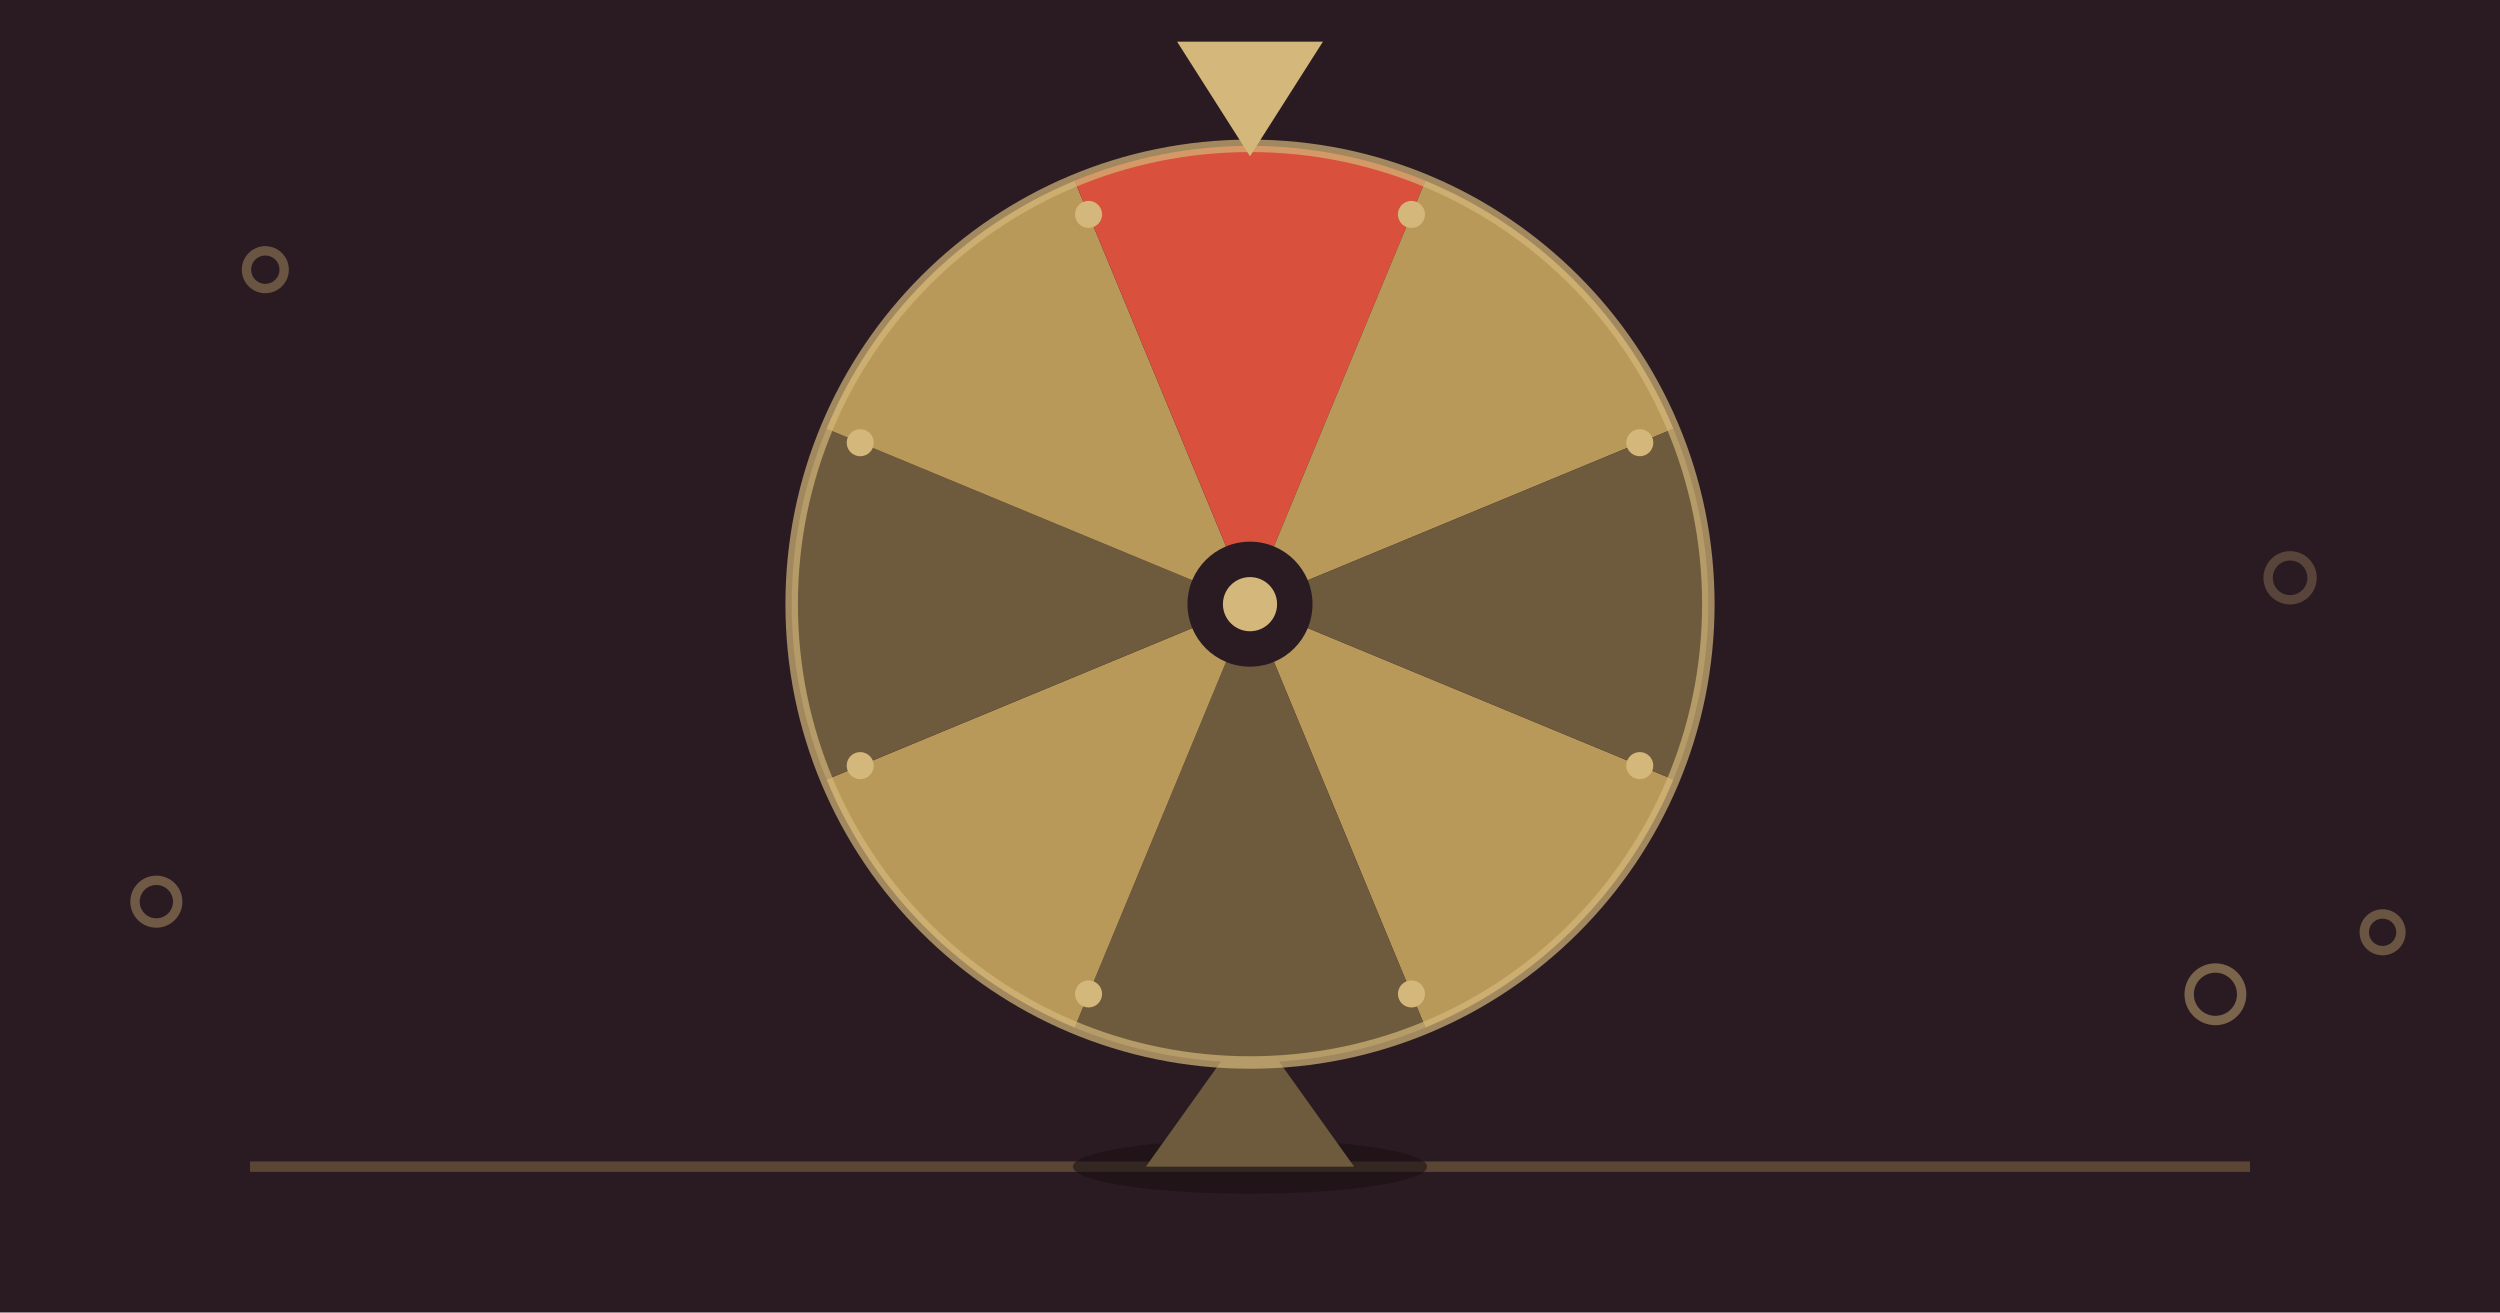
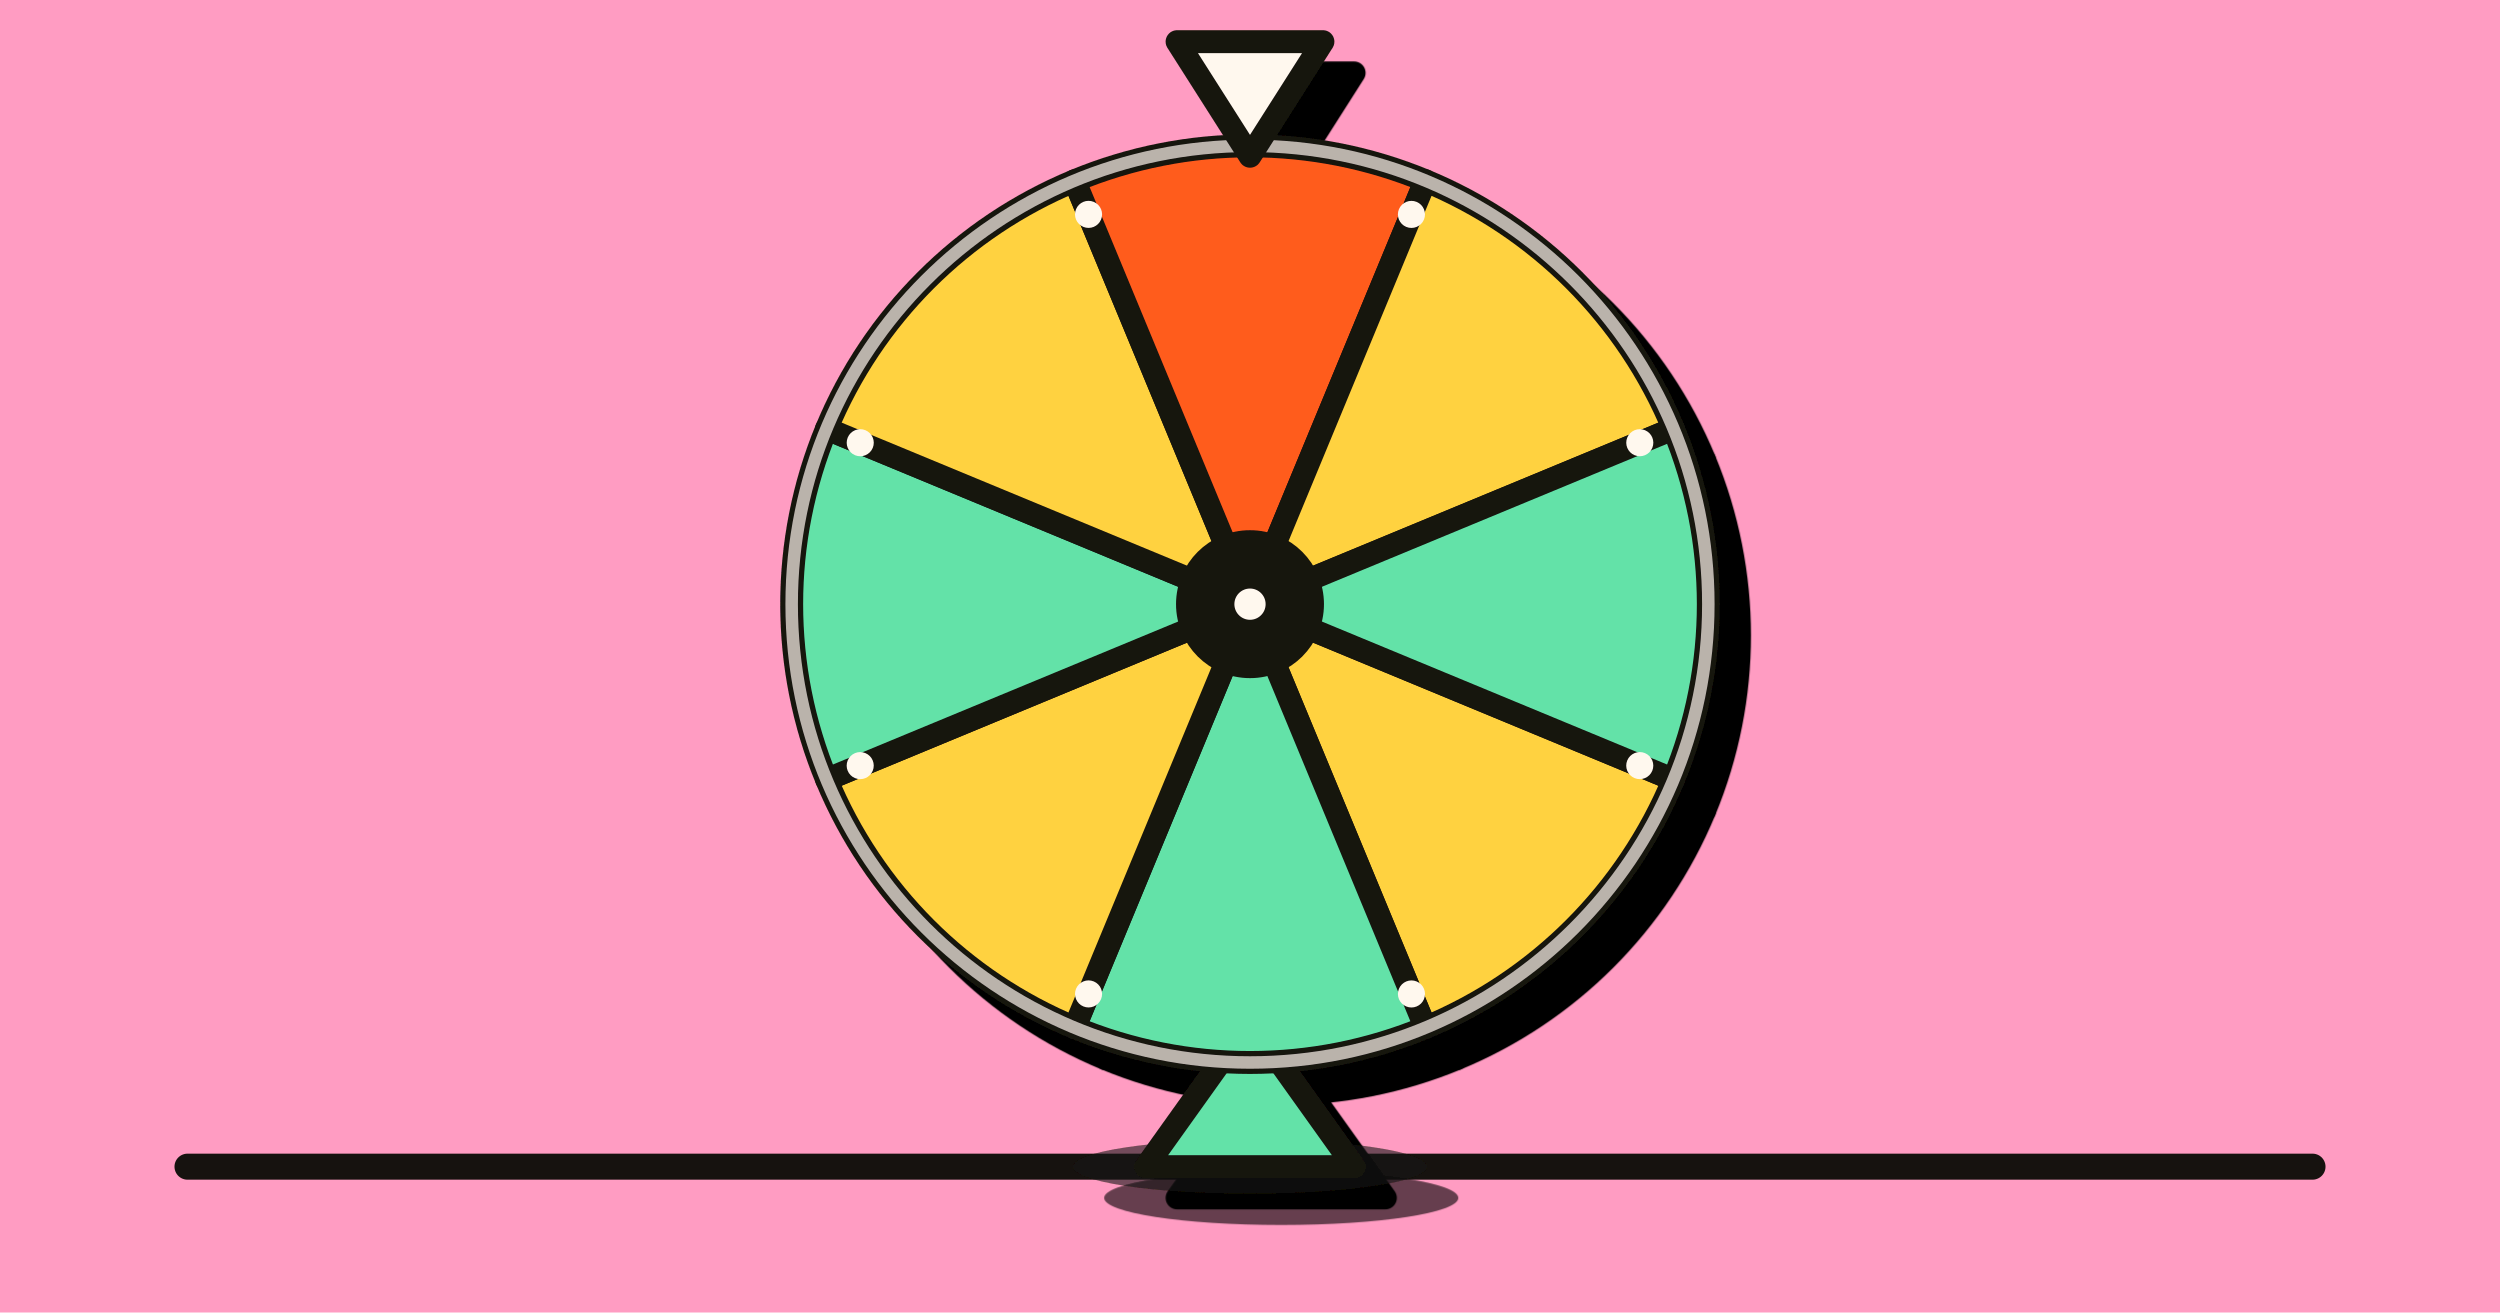
<svg xmlns="http://www.w3.org/2000/svg" viewBox="0 0 240 126" width="240" height="126">
-   <rect width="240" height="126" fill="#2A1A22" />
-   <circle cx="25.47" cy="25.89" r="1.81" fill="none" stroke="#D4B77A" stroke-opacity="0.38" stroke-width=".9" />
-   <circle cx="15.01" cy="86.56" r="2.05" fill="none" stroke="#D4B77A" stroke-opacity="0.41" stroke-width=".9" />
-   <circle cx="212.68" cy="95.45" r="2.52" fill="none" stroke="#D4B77A" stroke-opacity="0.47" stroke-width=".9" />
-   <circle cx="228.73" cy="89.5" r="1.76" fill="none" stroke="#D4B77A" stroke-opacity="0.38" stroke-width=".9" />
-   <circle cx="219.85" cy="55.47" r="2.11" fill="none" stroke="#D4B77A" stroke-opacity="0.27" stroke-width=".9" />
-   <line x1="24" y1="112" x2="216" y2="112" stroke="#B8995A" stroke-opacity=".35" stroke-width="1" />
-   <ellipse cx="120" cy="112" rx="17" ry="2.6" fill="#1A1012" opacity=".6" />
-   <path d="M110 112 L120 98 L130 112 Z" fill="#6E5A3C" />
-   <g transform="rotate(22.5 120 58)">
-     <path d="M120 58 L164 58 A44 44 0 0 1 151.11 89.11 Z" fill="#B8995A" />
-     <path d="M120 58 L151.11 89.11 A44 44 0 0 1 120 102 Z" fill="#6E5A3C" />
-     <path d="M120 58 L120 102 A44 44 0 0 1 88.89 89.11 Z" fill="#B8995A" />
-     <path d="M120 58 L88.89 89.11 A44 44 0 0 1 76 58 Z" fill="#6E5A3C" />
-     <path d="M120 58 L76 58 A44 44 0 0 1 88.89 26.89 Z" fill="#B8995A" />
-     <path d="M120 58 L88.89 26.89 A44 44 0 0 1 120 14 Z" fill="#D9503C" />
-     <path d="M120 58 L120 14 A44 44 0 0 1 151.11 26.89 Z" fill="#B8995A" />
-     <path d="M120 58 L151.11 26.89 A44 44 0 0 1 164 58 Z" fill="#6E5A3C" />
-     <circle cx="160.5" cy="58" r="1.3" fill="#D4B77A" />
-     <circle cx="148.64" cy="86.64" r="1.3" fill="#D4B77A" />
-     <circle cx="120" cy="98.5" r="1.3" fill="#D4B77A" />
-     <circle cx="91.36" cy="86.64" r="1.3" fill="#D4B77A" />
-     <circle cx="79.5" cy="58" r="1.3" fill="#D4B77A" />
-     <circle cx="91.36" cy="29.36" r="1.3" fill="#D4B77A" />
-     <circle cx="120" cy="17.5" r="1.3" fill="#D4B77A" />
-     <circle cx="148.64" cy="29.36" r="1.3" fill="#D4B77A" />
+   <defs>
+     <filter id="h" x="-5%" y="-5%" width="115%" height="125%">
+       <feOffset in="SourceAlpha" dx="3" dy="3" result="s" />
+       <feMerge>
+         <feMergeNode in="s" />
+         <feMergeNode in="SourceGraphic" />
+       </feMerge>
+     </filter>
+   </defs>
+   <rect width="240" height="126" fill="#FF9CC2" />
+   <line x1="18" y1="112" x2="222" y2="112" stroke="#16120F" stroke-width="2.5" stroke-linecap="round" />
+   <g filter="url(#h)">
+     <ellipse cx="120" cy="112" rx="17" ry="2.6" fill="#16120F" opacity=".6" />
+     <path d="M110 112 L120 98 L130 112 Z" fill="#63E2A8" stroke="#16120F" stroke-width="2.2" stroke-linejoin="round" vector-effect="non-scaling-stroke" />
+     <g transform="rotate(22.5 120 58)">
+       <path d="M120 58 L164 58 A44 44 0 0 1 151.11 89.11 Z" fill="#FFD23F" stroke="#16120F" stroke-width="2.2" stroke-linejoin="round" vector-effect="non-scaling-stroke" />
+       <path d="M120 58 L151.11 89.11 A44 44 0 0 1 120 102 Z" fill="#63E2A8" stroke="#16120F" stroke-width="2.2" stroke-linejoin="round" vector-effect="non-scaling-stroke" />
+       <path d="M120 58 L120 102 A44 44 0 0 1 88.89 89.11 Z" fill="#FFD23F" stroke="#16120F" stroke-width="2.2" stroke-linejoin="round" vector-effect="non-scaling-stroke" />
+       <path d="M120 58 L88.89 89.11 A44 44 0 0 1 76 58 Z" fill="#63E2A8" stroke="#16120F" stroke-width="2.2" stroke-linejoin="round" vector-effect="non-scaling-stroke" />
+       <path d="M120 58 L76 58 A44 44 0 0 1 88.89 26.89 Z" fill="#FFD23F" stroke="#16120F" stroke-width="2.2" stroke-linejoin="round" vector-effect="non-scaling-stroke" />
+       <path d="M120 58 L88.89 26.89 A44 44 0 0 1 120 14 Z" fill="#FF5B1F" stroke="#16120F" stroke-width="2.2" stroke-linejoin="round" vector-effect="non-scaling-stroke" />
+       <path d="M120 58 L120 14 A44 44 0 0 1 151.11 26.89 Z" fill="#FFD23F" stroke="#16120F" stroke-width="2.2" stroke-linejoin="round" vector-effect="non-scaling-stroke" />
+       <path d="M120 58 L151.11 26.89 A44 44 0 0 1 164 58 Z" fill="#63E2A8" stroke="#16120F" stroke-width="2.2" stroke-linejoin="round" vector-effect="non-scaling-stroke" />
+       <circle cx="160.5" cy="58" r="1.3" fill="#FFF8EE" />
+       <circle cx="148.64" cy="86.64" r="1.3" fill="#FFF8EE" />
+       <circle cx="120" cy="98.5" r="1.3" fill="#FFF8EE" />
+       <circle cx="91.36" cy="86.64" r="1.3" fill="#FFF8EE" />
+       <circle cx="79.5" cy="58" r="1.3" fill="#FFF8EE" />
+       <circle cx="91.36" cy="29.36" r="1.3" fill="#FFF8EE" />
+       <circle cx="120" cy="17.5" r="1.3" fill="#FFF8EE" />
+       <circle cx="148.64" cy="29.36" r="1.3" fill="#FFF8EE" />
+     </g>
+     <circle cx="120" cy="58" r="44" fill="none" stroke="#FFF8EE" stroke-opacity=".7" stroke-width="1.2" />
+     <circle cx="120" cy="58" r="6" fill="#16120F" stroke="#16120F" stroke-width="2.2" stroke-linejoin="round" vector-effect="non-scaling-stroke" />
+     <circle cx="120" cy="58" r="2.6" fill="#FFF8EE" stroke="#16120F" stroke-width="2.2" stroke-linejoin="round" vector-effect="non-scaling-stroke" />
+     <path d="M113 4 L127 4 L120 15 Z" fill="#FFF8EE" stroke="#16120F" stroke-width="2.2" stroke-linejoin="round" vector-effect="non-scaling-stroke" />
  </g>
-   <circle cx="120" cy="58" r="44" fill="none" stroke="#D4B77A" stroke-opacity=".7" stroke-width="1.2" />
-   <circle cx="120" cy="58" r="6" fill="#2A1A22" />
-   <circle cx="120" cy="58" r="2.6" fill="#D4B77A" />
-   <path d="M113 4 L127 4 L120 15 Z" fill="#D4B77A" />
</svg>
